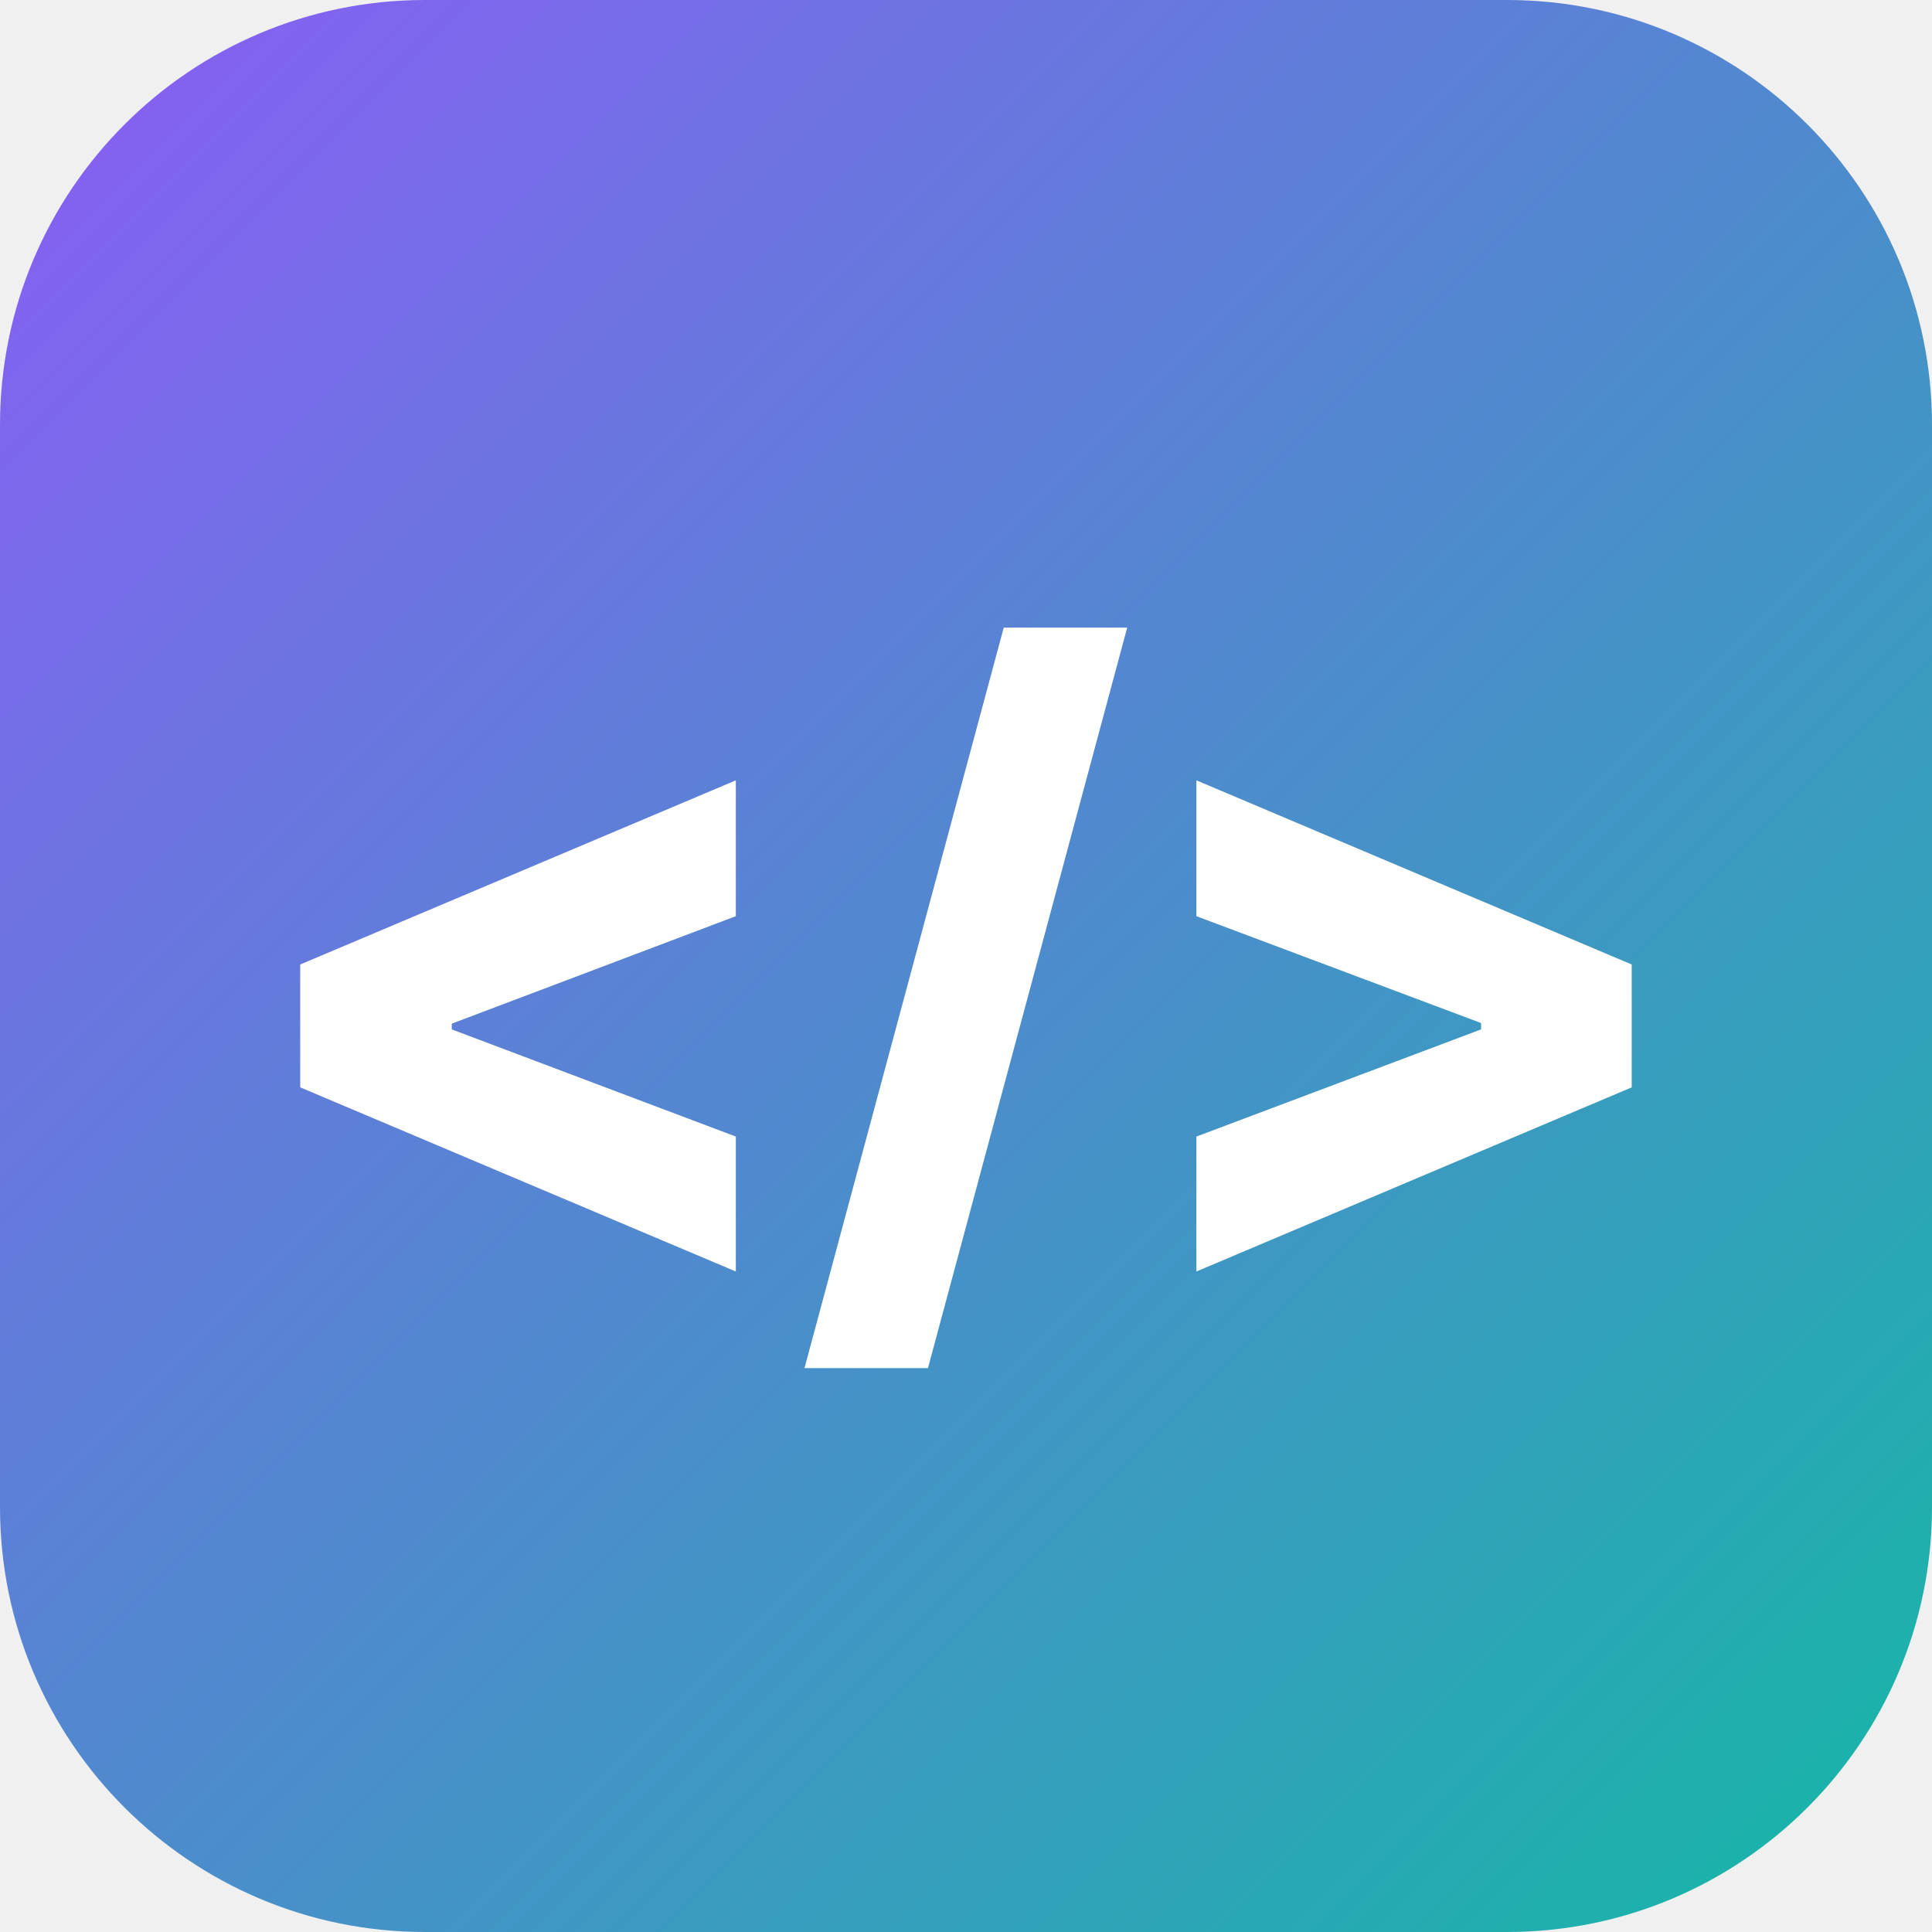
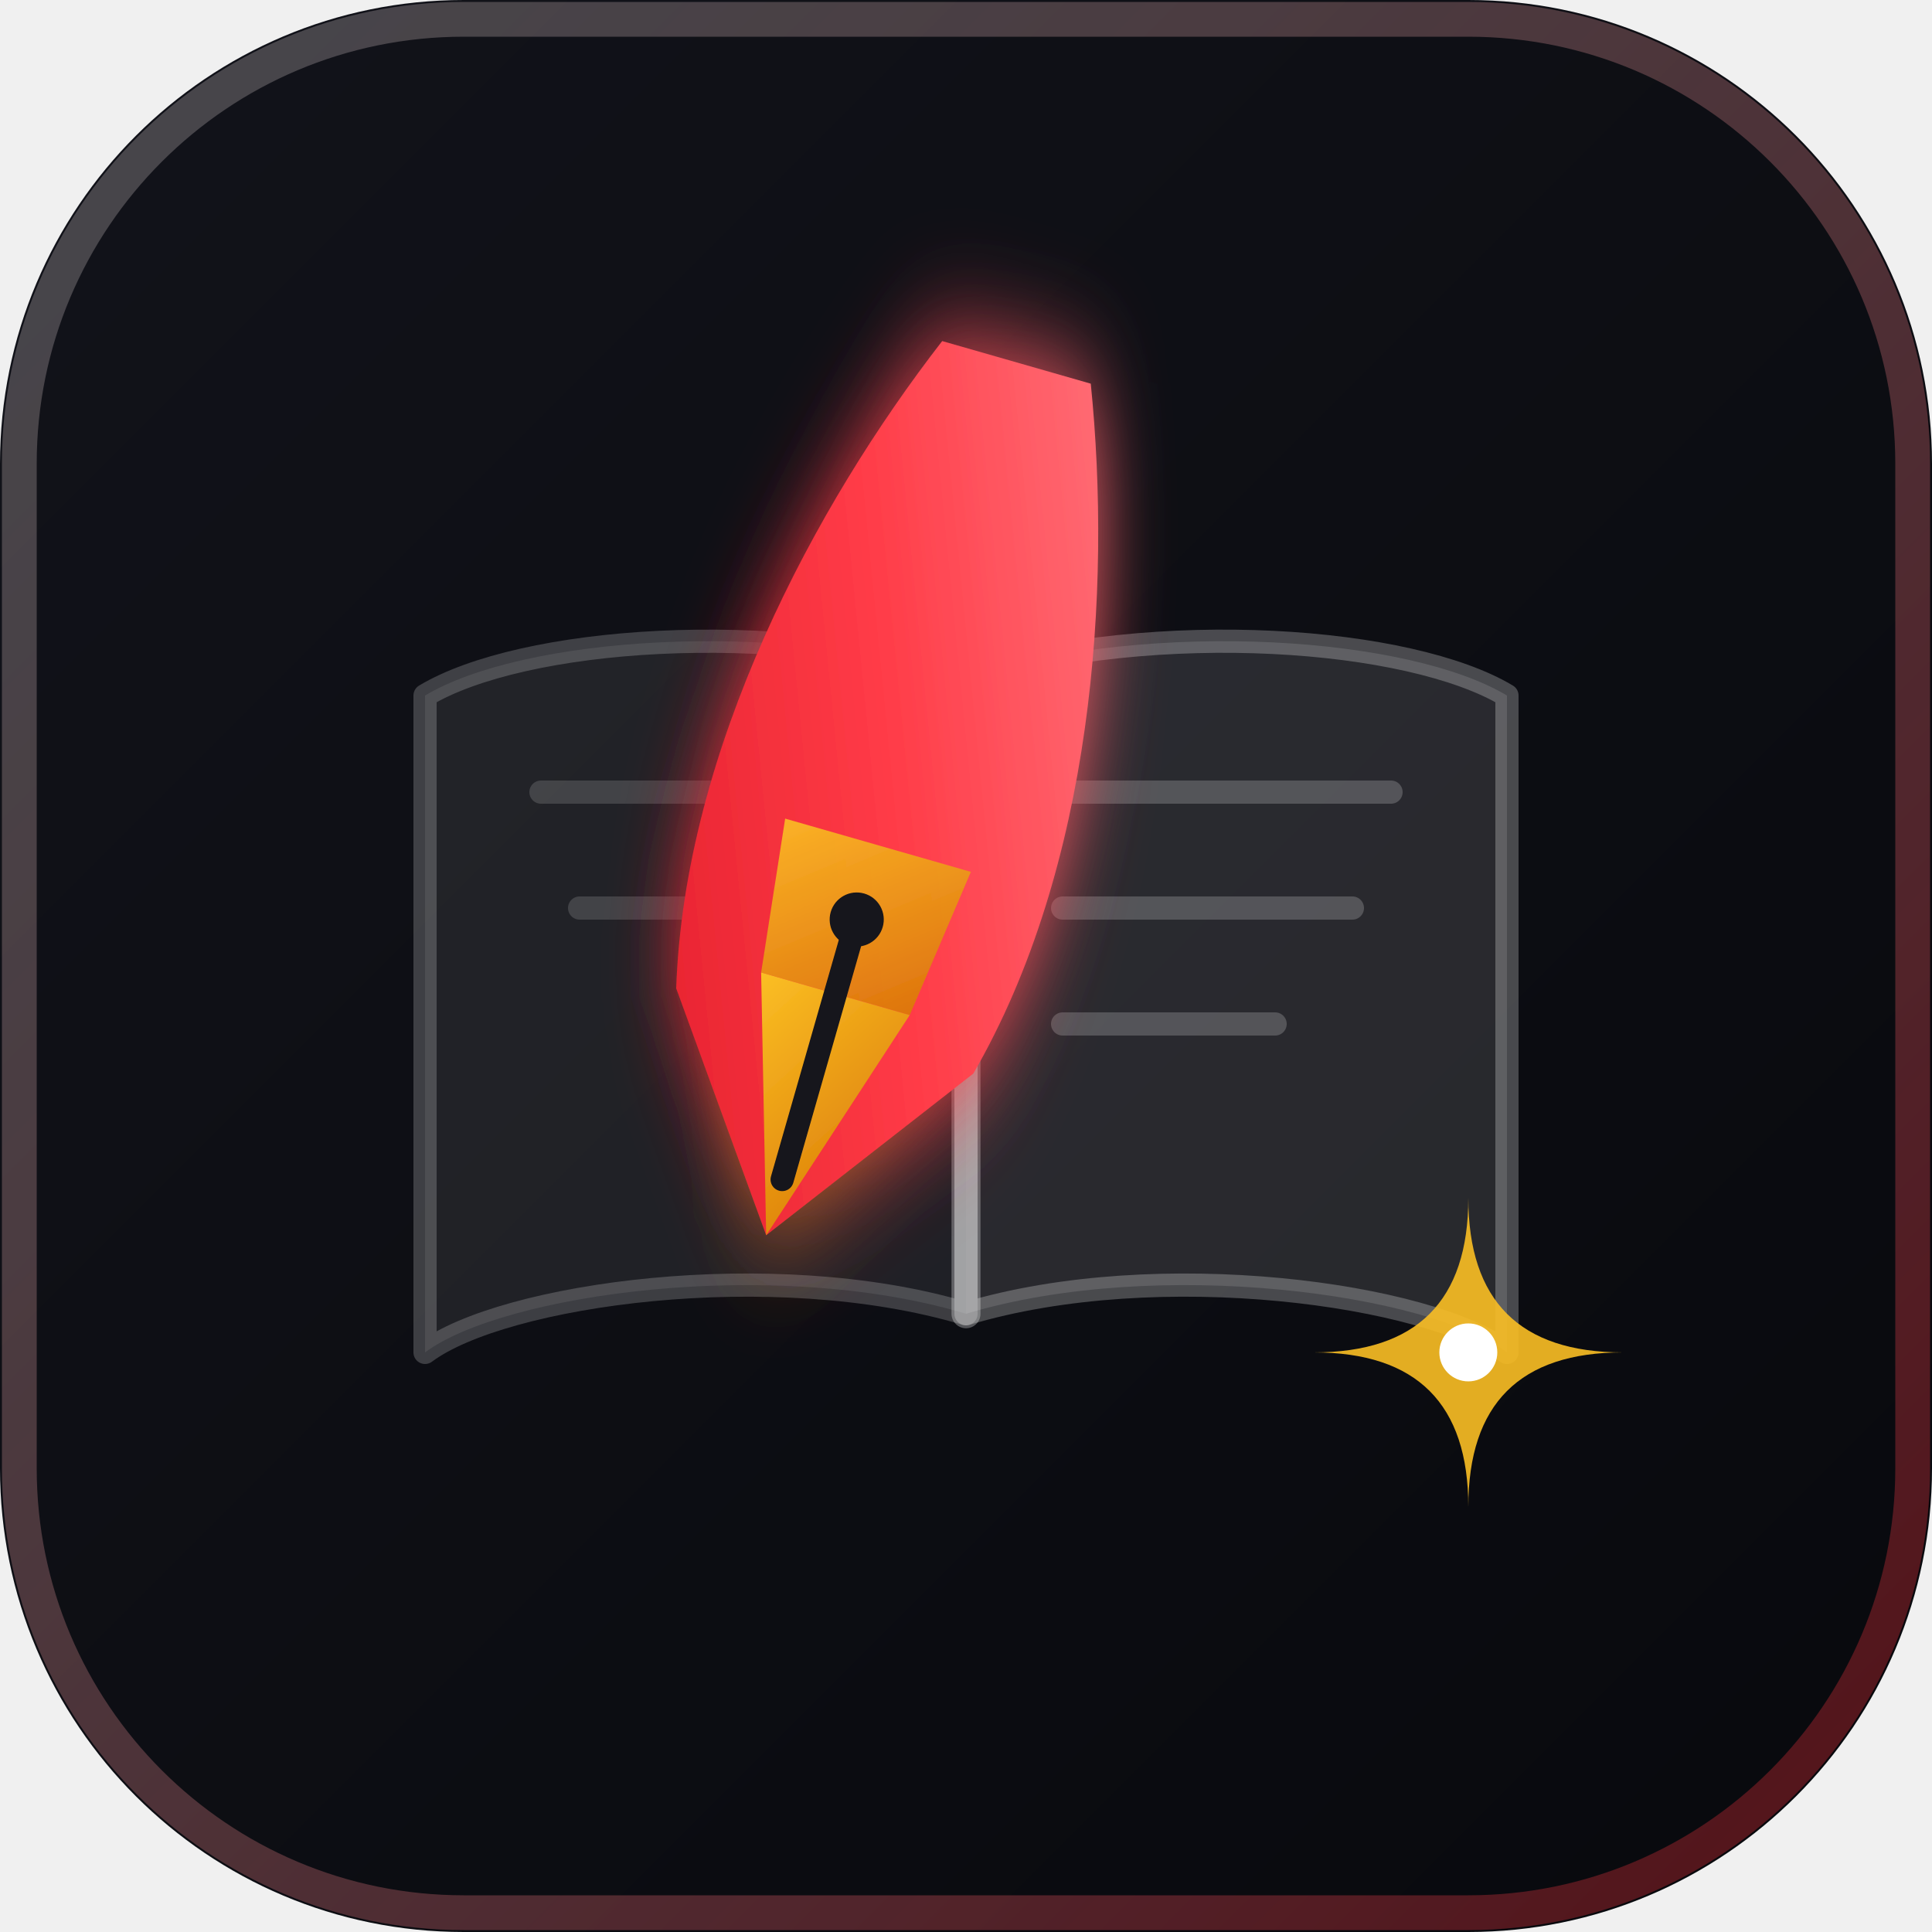
<svg xmlns="http://www.w3.org/2000/svg" viewBox="0 0 100 100">
  <defs>
-     <linearGradient id="grad" x1="0%" y1="0%" x2="100%" y2="100%">
-       <stop offset="0%" style="stop-color:#8B5CF6;stop-opacity:1" />
-       <stop offset="100%" style="stop-color:#14B8A6;stop-opacity:1" />
+     <linearGradient id="bgGrad" x1="0%" y1="0%" x2="100%" y2="100%">
+       <stop offset="0%" stop-color="#12131a" />
+       <stop offset="100%" stop-color="#08090d" />
    </linearGradient>
+     <linearGradient id="quillGrad" x1="0%" y1="100%" x2="100%" y2="0%">
+       <stop offset="0%" stop-color="#e11d2a" />
+       <stop offset="50%" stop-color="#ff3b47" />
+       <stop offset="100%" stop-color="#ff7b83" />
+     </linearGradient>
+     <linearGradient id="goldGrad" x1="0%" y1="0%" x2="100%" y2="100%">
+       <stop offset="0%" stop-color="#fbbf24" />
+       <stop offset="100%" stop-color="#d97706" />
+     </linearGradient>
+     <linearGradient id="borderGrad" x1="0%" y1="0%" x2="100%" y2="100%">
+       <stop offset="0%" stop-color="#ffffff" stop-opacity="0.22" />
+       <stop offset="100%" stop-color="#e11d2a" stop-opacity="0.35" />
+     </linearGradient>
+     <filter id="glow" x="-20%" y="-20%" width="140%" height="140%">
+       <feGaussianBlur stdDeviation="2.5" result="blur" />
+       <feComposite in="SourceGraphic" in2="blur" operator="over" />
+     </filter>
  </defs>
-   <rect width="100" height="100" rx="22" fill="url(#grad)" />
-   <text x="50" y="66" font-family="-apple-system, BlinkMacSystemFont, 'Segoe UI', monospace" font-size="44" font-weight="800" text-anchor="middle" fill="#ffffff" letter-spacing="-1">&lt;/&gt;</text>
+   <rect width="100" height="100" rx="24" fill="url(#bgGrad)" />
+   <rect x="1" y="1" width="98" height="98" rx="23" fill="none" stroke="url(#borderGrad)" stroke-width="1.8" />
+   <g transform="translate(18, 22)">
+     <path d="M 32 46 C 22 43 8 45 4 48 L 4 14 C 9 11 22 10 32 13 Z" fill="#ffffff" fill-opacity="0.08" stroke="#ffffff" stroke-opacity="0.2" stroke-width="1.2" stroke-linejoin="round" />
+     <path d="M 32 46 C 42 43 56 45 60 48 L 60 14 C 55 11 42 10 32 13 Z" fill="#ffffff" fill-opacity="0.12" stroke="#ffffff" stroke-opacity="0.25" stroke-width="1.2" stroke-linejoin="round" />
+     <line x1="32" y1="13" x2="32" y2="46" stroke="#ffffff" stroke-opacity="0.3" stroke-width="1.5" stroke-linecap="round" />
+     <line x1="37" y1="19" x2="54" y2="19" stroke="#ffffff" stroke-opacity="0.2" stroke-width="1.2" stroke-linecap="round" />
+     <line x1="37" y1="25" x2="52" y2="25" stroke="#ffffff" stroke-opacity="0.2" stroke-width="1.2" stroke-linecap="round" />
+     <line x1="37" y1="31" x2="48" y2="31" stroke="#ffffff" stroke-opacity="0.2" stroke-width="1.2" stroke-linecap="round" />
+     <line x1="10" y1="19" x2="27" y2="19" stroke="#ffffff" stroke-opacity="0.15" stroke-width="1.2" stroke-linecap="round" />
+     <line x1="12" y1="25" x2="27" y2="25" stroke="#ffffff" stroke-opacity="0.15" stroke-width="1.2" stroke-linecap="round" />
+   </g>
+   <g transform="translate(43, 16) rotate(16)" filter="url(#glow)">
+     <path d="M 14 0 C 18 10 21 24 18 36 L 10 47 L 2 36 C -1 24 2 10 6 0 Z" fill="url(#quillGrad)" />
+     <path d="M 5 26 L 15 26 L 14 34 L 6 34 Z" fill="url(#goldGrad)" opacity="0.9" />
+     <path d="M 6 34 L 14 34 L 10 47 Z" fill="url(#goldGrad)" />
+     <line x1="10" y1="31" x2="10" y2="44" stroke="#12131a" stroke-width="1.2" stroke-linecap="round" />
+     <circle cx="10" cy="30" r="1.4" fill="#12131a" />
+   </g>
+   <g transform="translate(68, 62)">
+     <path d="M 8 0 Q 8 8 16 8 Q 8 8 8 16 Q 8 8 0 8 Q 8 8 8 0 Z" fill="#fbbf24" opacity="0.9" />
+     <circle cx="8" cy="8" r="1.5" fill="#ffffff" />
+   </g>
</svg>
